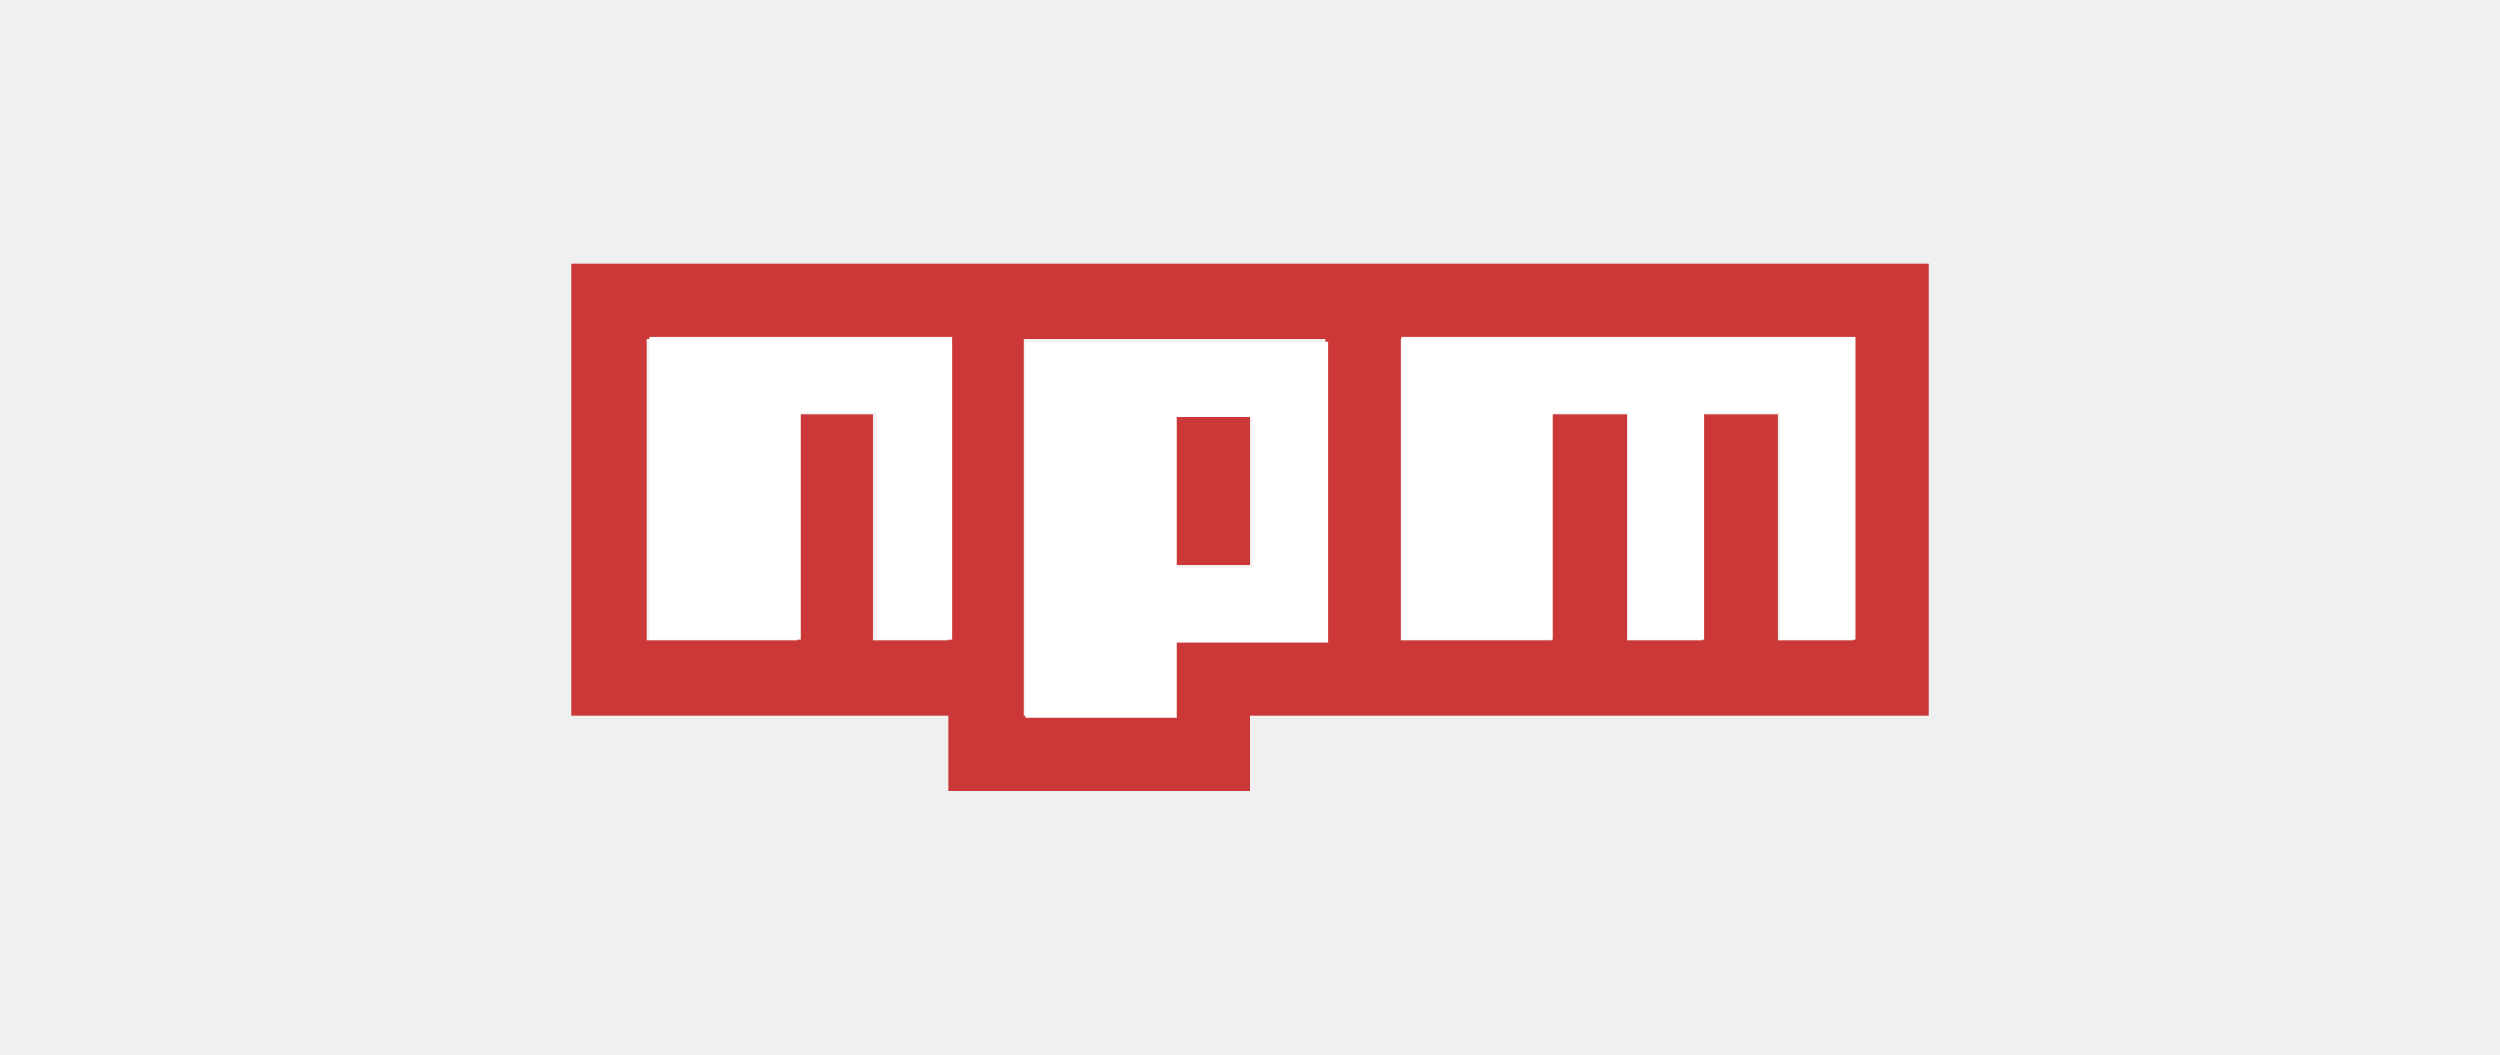
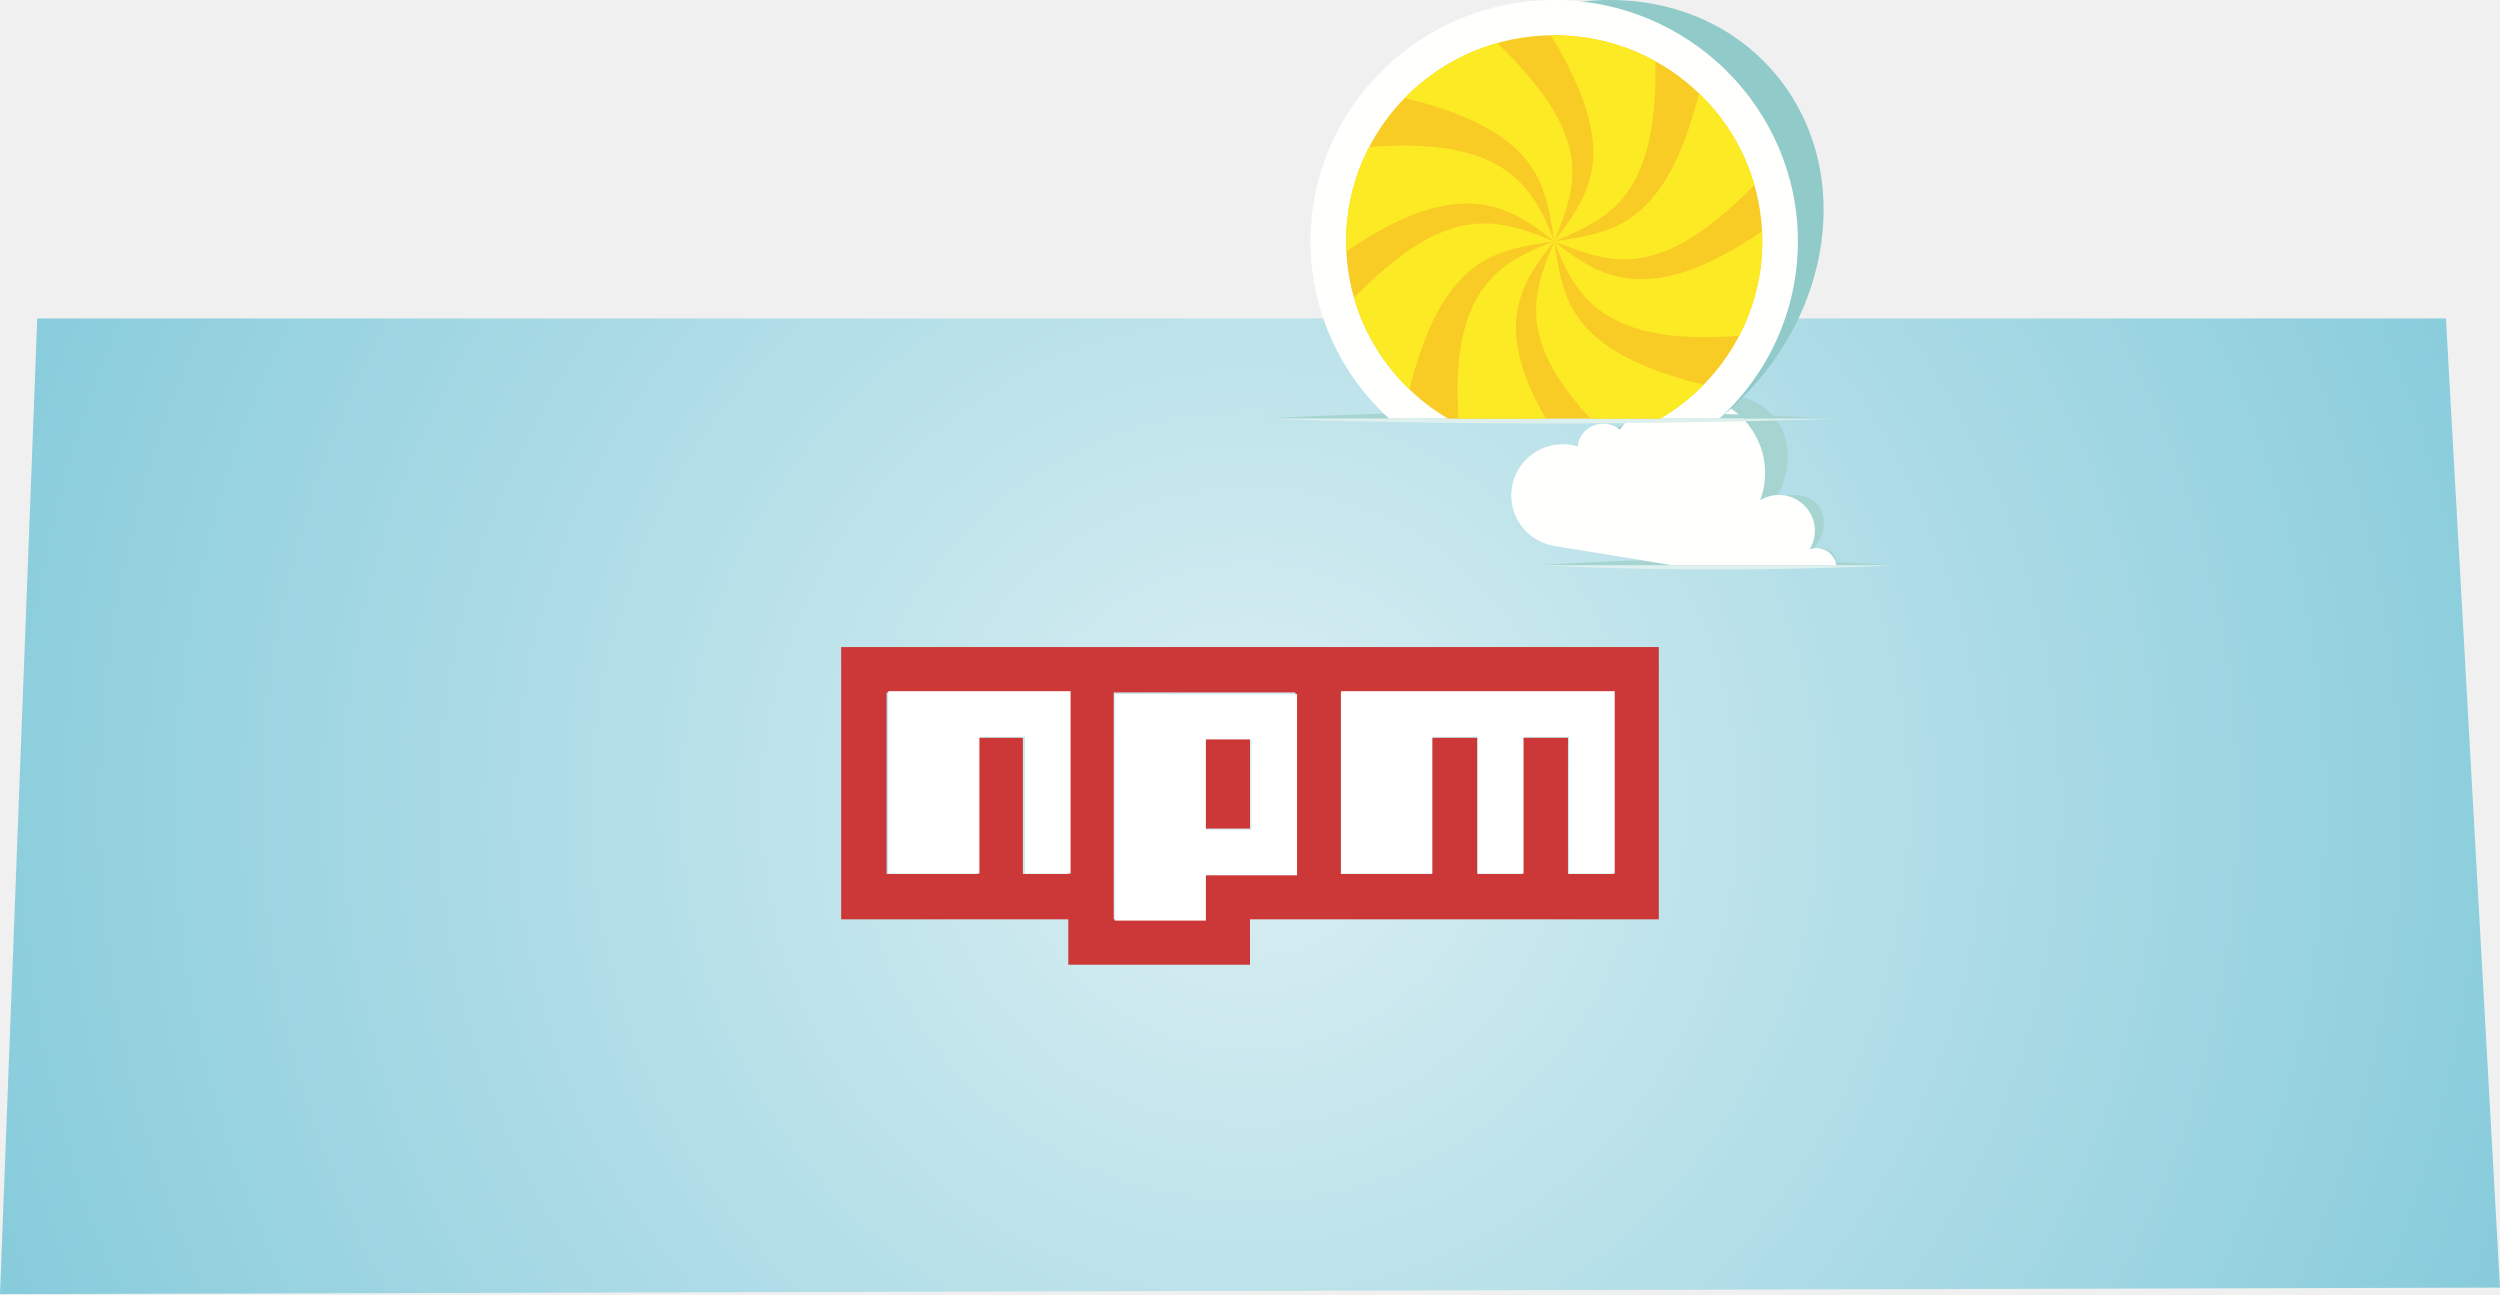
- <svg xmlns="http://www.w3.org/2000/svg" width="512px" height="216px" viewBox="0 0 512 216" version="1.1">
+ <svg xmlns="http://www.w3.org/2000/svg" width="850px" height="440px" viewBox="0 0 850 440" version="1.1">
+   <defs>
+     <radialGradient cx="49.999%" cy="49.999%" fx="49.999%" fy="49.999%" r="177.797%" gradientTransform="translate(0.49999,0.499995),scale(0.39027,1),rotate(180),translate(-0.49999,-0.499995)" id="radialGradient-1">
+       <stop stop-color="#DAEFF3" offset="0%" />
+       <stop stop-color="#6EC1D4" offset="100%" />
+     </radialGradient>
+   </defs>
  <g id="Page-1" stroke="none" stroke-width="1" fill="none" fill-rule="evenodd">
-     <g id="featured-image" fill-rule="nonzero">
-       <g id="Npm-logo" transform="translate(117, 54)">
+     <g id="featured" fill-rule="nonzero">
+       <polygon id="BluSky" fill="url(#radialGradient-1)" points="0 440 850 437.786 831.617 108.27 12.667 108.27" />
+       <g id="Group" transform="translate(22.50045, 116.7783)">
+         <g id="Cloud" transform="translate(491.3274, 17.3838)">
+           <path d="M130.331,58.058 L9.218,58.058 C9.218,58.058 36.33,55.963 69.775,55.963 C103.217,55.963 130.331,58.058 130.331,58.058" id="Fill-9" fill="#A6D4D1" />
+           <path d="M9.218,58.058 C9.218,58.058 36.33,59.456 69.775,59.456 C103.215,59.456 130.331,58.058 130.331,58.058 L9.218,58.058 Z" id="Fill-10" fill="#DEF0EE" />
+           <path d="M16.017,51.479 C6.704,49.914 1.884,40.946 5.275,31.455 C8.675,21.958 19.103,15.526 28.553,17.093 C29.268,17.214 29.945,17.39 30.609,17.592 C30.656,17.452 30.665,17.317 30.716,17.182 C32.464,12.431 37.722,9.215 42.454,10.001 C44.058,10.263 45.365,10.982 46.363,11.968 C53.902,3.475 65.508,-1.407 76.198,0.36 C90.684,2.756 97.748,16.476 92.023,31.004 C91.358,32.699 90.538,34.326 89.601,35.886 C92.366,34.442 95.452,33.805 98.373,34.295 C104.87,35.382 107.986,41.633 105.342,48.251 C104.707,49.844 103.792,51.31 102.689,52.607 C103.84,52.238 105.023,52.089 106.172,52.282 C109.113,52.781 110.804,55.182 110.556,58.058 L55.007,58.058 C37.242,55.057 20.152,52.178 16.017,51.479" id="Fill-11" fill="#A6D4D1" />
+           <path d="M14.732,51.479 C5.146,49.914 -1.341,40.946 0.236,31.455 C1.821,21.958 10.869,15.526 20.457,17.093 C21.187,17.214 21.888,17.39 22.577,17.592 C22.596,17.452 22.582,17.317 22.604,17.182 C23.395,12.431 27.925,9.215 32.717,10.001 C34.343,10.263 35.765,10.982 36.943,11.968 C42.617,3.475 52.962,-1.407 63.77,0.36 C78.438,2.756 88.369,16.476 85.947,31.004 C85.665,32.699 85.214,34.326 84.635,35.886 C87.047,34.442 89.968,33.805 92.967,34.295 C99.649,35.382 104.174,41.633 103.069,48.251 C102.806,49.844 102.229,51.31 101.431,52.607 C102.489,52.238 103.641,52.089 104.829,52.282 C107.881,52.781 110.13,55.182 110.556,58.058 L55.007,58.058 C36.629,55.057 18.996,52.178 14.732,51.479" id="Fill-12" fill="#FFFFFE" />
+         </g>
+       </g>
+       <g id="Sun" transform="translate(428.9236, 0)">
+         <path d="M195.266,142.321 L0,142.321 C0,142.321 43.71,139.809 97.631,139.809 C151.554,139.809 195.266,142.321 195.266,142.321" id="Fill-25" fill="#A6D4D1" />
+         <path d="M195.266,142.321 L0,142.321 C0,142.321 43.71,143.997 97.631,143.997 C151.554,143.997 195.266,142.321 195.266,142.321" id="Fill-26" fill="#DEF0EE" />
+         <path d="M190.376,82.06 C196.398,36.812 164.129,0 118.44,0 C72.759,0 30.692,36.812 24.67,82.06 C21.503,105.862 28.944,127.318 43.345,142.321 L155.665,142.321 C174.063,127.318 187.209,105.862 190.376,82.06" id="Fill-27" fill="#90CBC9" />
+         <path d="M182.356,82.06 C182.356,36.812 145.194,0 99.505,0 C53.819,0 16.652,36.812 16.652,82.06 C16.652,105.862 26.946,127.318 43.345,142.321 L155.665,142.321 C172.067,127.318 182.356,105.862 182.356,82.06" id="Fill-28" fill="#FFFFFE" />
+         <path d="M170.26,82.06 C170.26,43.355 138.585,11.98 99.505,11.98 C60.427,11.98 28.75,43.355 28.75,82.06 C28.75,107.696 42.656,130.105 63.395,142.321 L135.618,142.321 C156.357,130.105 170.26,107.696 170.26,82.06" id="Fill-29" fill="#F8CC24" />
+         <path d="M36.597,49.996 C31.593,59.607 28.75,70.5 28.75,82.06 C28.75,83.195 28.781,84.323 28.835,85.449 C66.888,59.451 83.951,69.457 99.505,82.06 C92.397,63.444 82.675,46.326 36.597,49.996" id="Fill-30" fill="#FCEB24" />
+         <path d="M62.879,78.372 C53.583,81.644 43.082,89.357 31.456,101.243 C34.896,113.236 41.47,123.914 50.262,132.357 C54.33,116.313 59.527,104.439 65.924,97.003 C75.346,85.476 87.424,83.771 99.505,82.06 C88.184,77.558 76.858,73.055 62.879,78.372" id="Fill-31" fill="#FCEB24" />
+         <path d="M99.505,82.06 C80.996,88.99 63.972,98.462 66.992,142.321 L96.674,142.321 C78.535,111.322 87.936,96.068 99.505,82.06" id="Fill-33" fill="#FCEB24" />
+         <path d="M103.227,45.784 C99.924,36.577 92.137,26.178 80.137,14.66 C68.027,18.068 57.246,24.582 48.724,33.287 C64.923,37.316 76.909,42.463 84.418,48.8 C96.056,58.133 97.777,70.095 99.505,82.06 C104.05,70.844 108.597,59.63 103.227,45.784" id="Fill-34" fill="#FCEB24" />
+         <path d="M170.175,78.672 C132.12,104.67 115.062,94.66 99.505,82.06 C106.613,100.673 116.337,117.792 162.415,114.123 C167.417,104.511 170.26,93.617 170.26,82.06 C170.26,80.923 170.231,79.795 170.175,78.672" id="Fill-35" fill="#FCEB24" />
+         <path d="M136.131,85.747 C145.43,82.474 155.928,74.76 167.556,62.876 C164.117,50.882 157.54,40.205 148.75,31.761 C144.683,47.805 139.483,59.68 133.084,67.115 C123.661,78.644 111.583,80.349 99.505,82.06 C110.829,86.559 122.15,91.063 136.131,85.747" id="Fill-36" fill="#FCEB24" />
+         <path d="M128.036,59.016 C132.273,50.191 134.191,37.384 133.929,20.837 C122.934,14.764 110.661,11.82 98.417,12.007 C106.992,26.2 111.795,38.236 112.581,47.976 C114.149,62.726 106.827,72.392 99.505,82.06 C110.724,77.311 121.948,72.567 128.036,59.016" id="Fill-37" fill="#FCEB24" />
+         <path d="M150.288,130.832 C134.089,126.802 122.101,121.654 114.594,115.319 C102.957,105.987 101.231,94.022 99.505,82.06 C94.963,93.275 90.416,104.49 95.783,118.334 C98.388,125.599 103.799,133.609 111.856,142.321 L135.581,142.321 C140.99,139.143 145.936,135.277 150.288,130.832" id="Fill-32" fill="#FCEB24" />
+       </g>
+       <g id="npm" transform="translate(286, 220)">
        <path d="M0,0 L278,0 L278,92.571 L139,92.571 L139,108 L77.222,108 L77.222,92.571 L0,92.571 L0,0 Z M15.444,77.143 L46.333,77.143 L46.333,30.857 L61.778,30.857 L61.778,77.143 L77.222,77.143 L77.222,15.429 L15.444,15.429 L15.444,77.143 Z M92.667,15.429 L92.667,92.571 L123.556,92.571 L123.556,77.143 L154.444,77.143 L154.444,15.429 L92.667,15.429 Z M123.556,30.857 L139,30.857 L139,61.714 L123.556,61.714 L123.556,30.857 Z M169.889,15.429 L169.889,77.143 L200.778,77.143 L200.778,30.857 L216.222,30.857 L216.222,77.143 L231.667,77.143 L231.667,30.857 L247.111,30.857 L247.111,77.143 L262.556,77.143 L262.556,15.429 L169.889,15.429 Z" id="Shape" fill="#CB3837" />
        <polygon id="Path" fill="#FFFFFF" points="16 77 47 77 47 30.5 62.5 30.5 62.5 77 78 77 78 15 16 15" />
        <path d="M93,16 L93,93 L124,93 L124,77.6 L155,77.6 L155,16 L93,16 Z M139.5,62.2 L124,62.2 L124,31.4 L139.5,31.4 L139.5,62.2 Z" id="Shape" fill="#FFFFFF" />
        <polygon id="Path" fill="#FFFFFF" points="170 15 170 77 201 77 201 30.5 216.5 30.5 216.5 77 232 77 232 30.5 247.5 30.5 247.5 77 263 77 263 15" />
      </g>
    </g>
  </g>
</svg>
